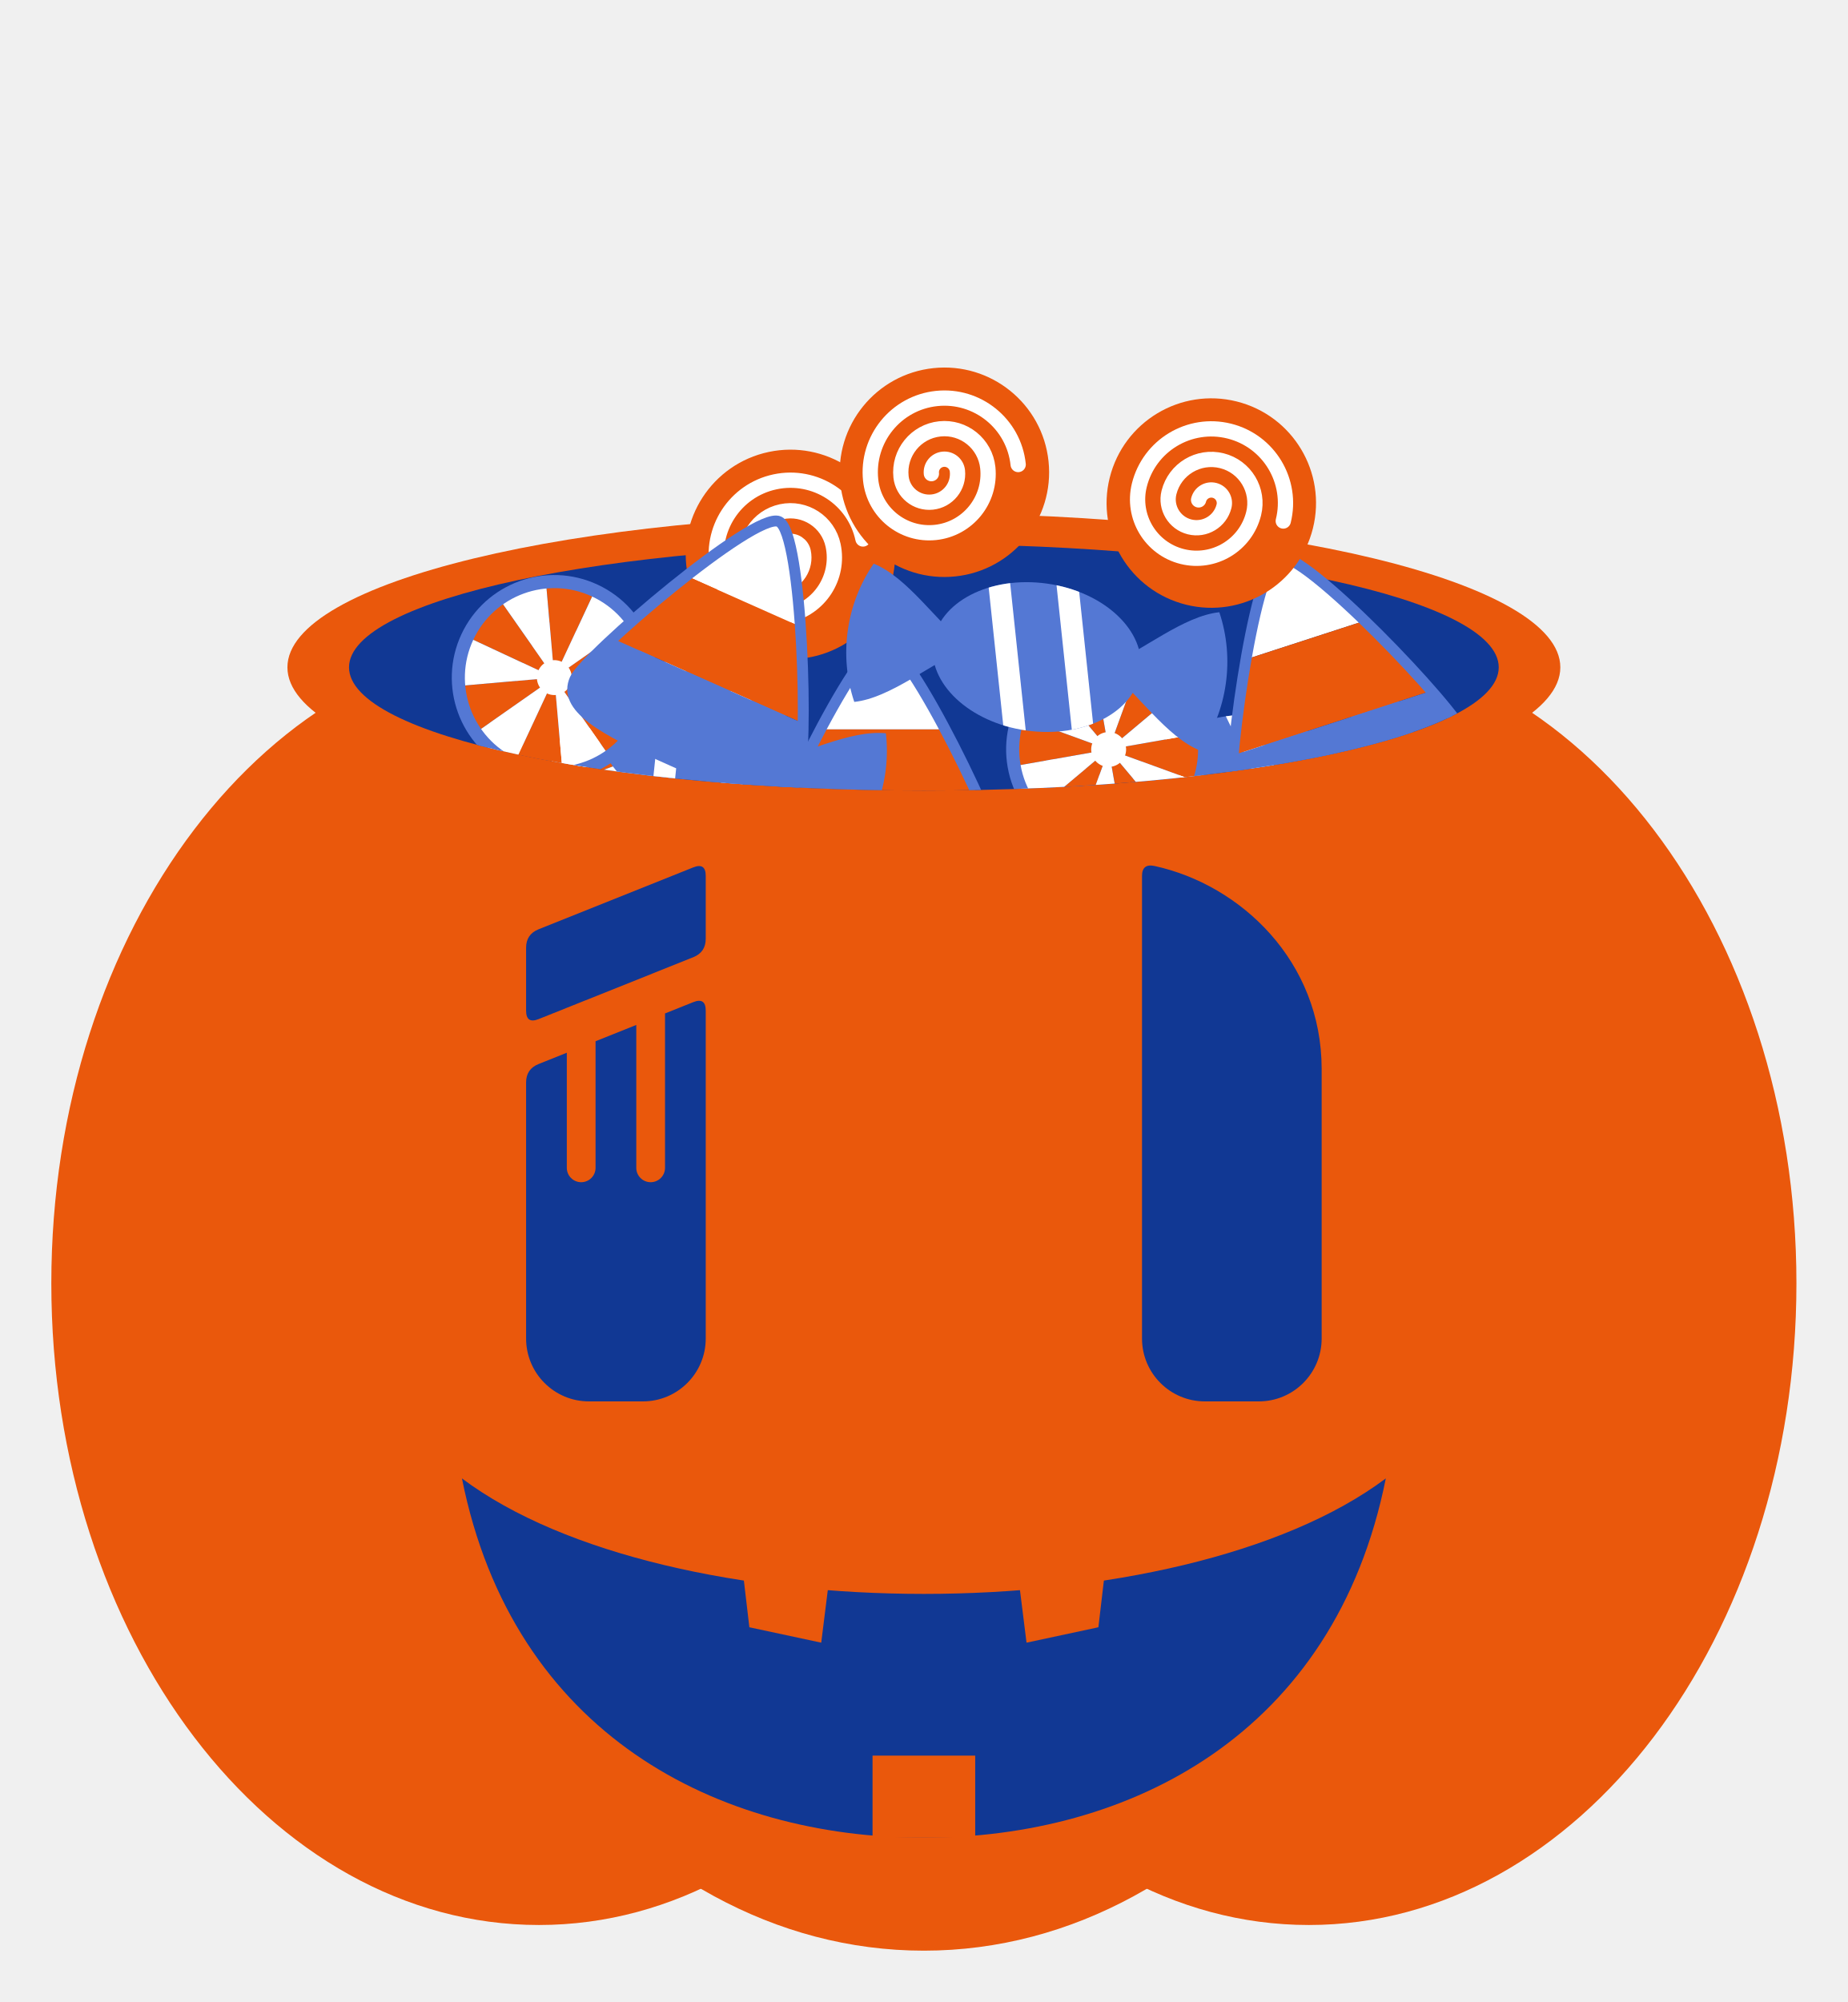
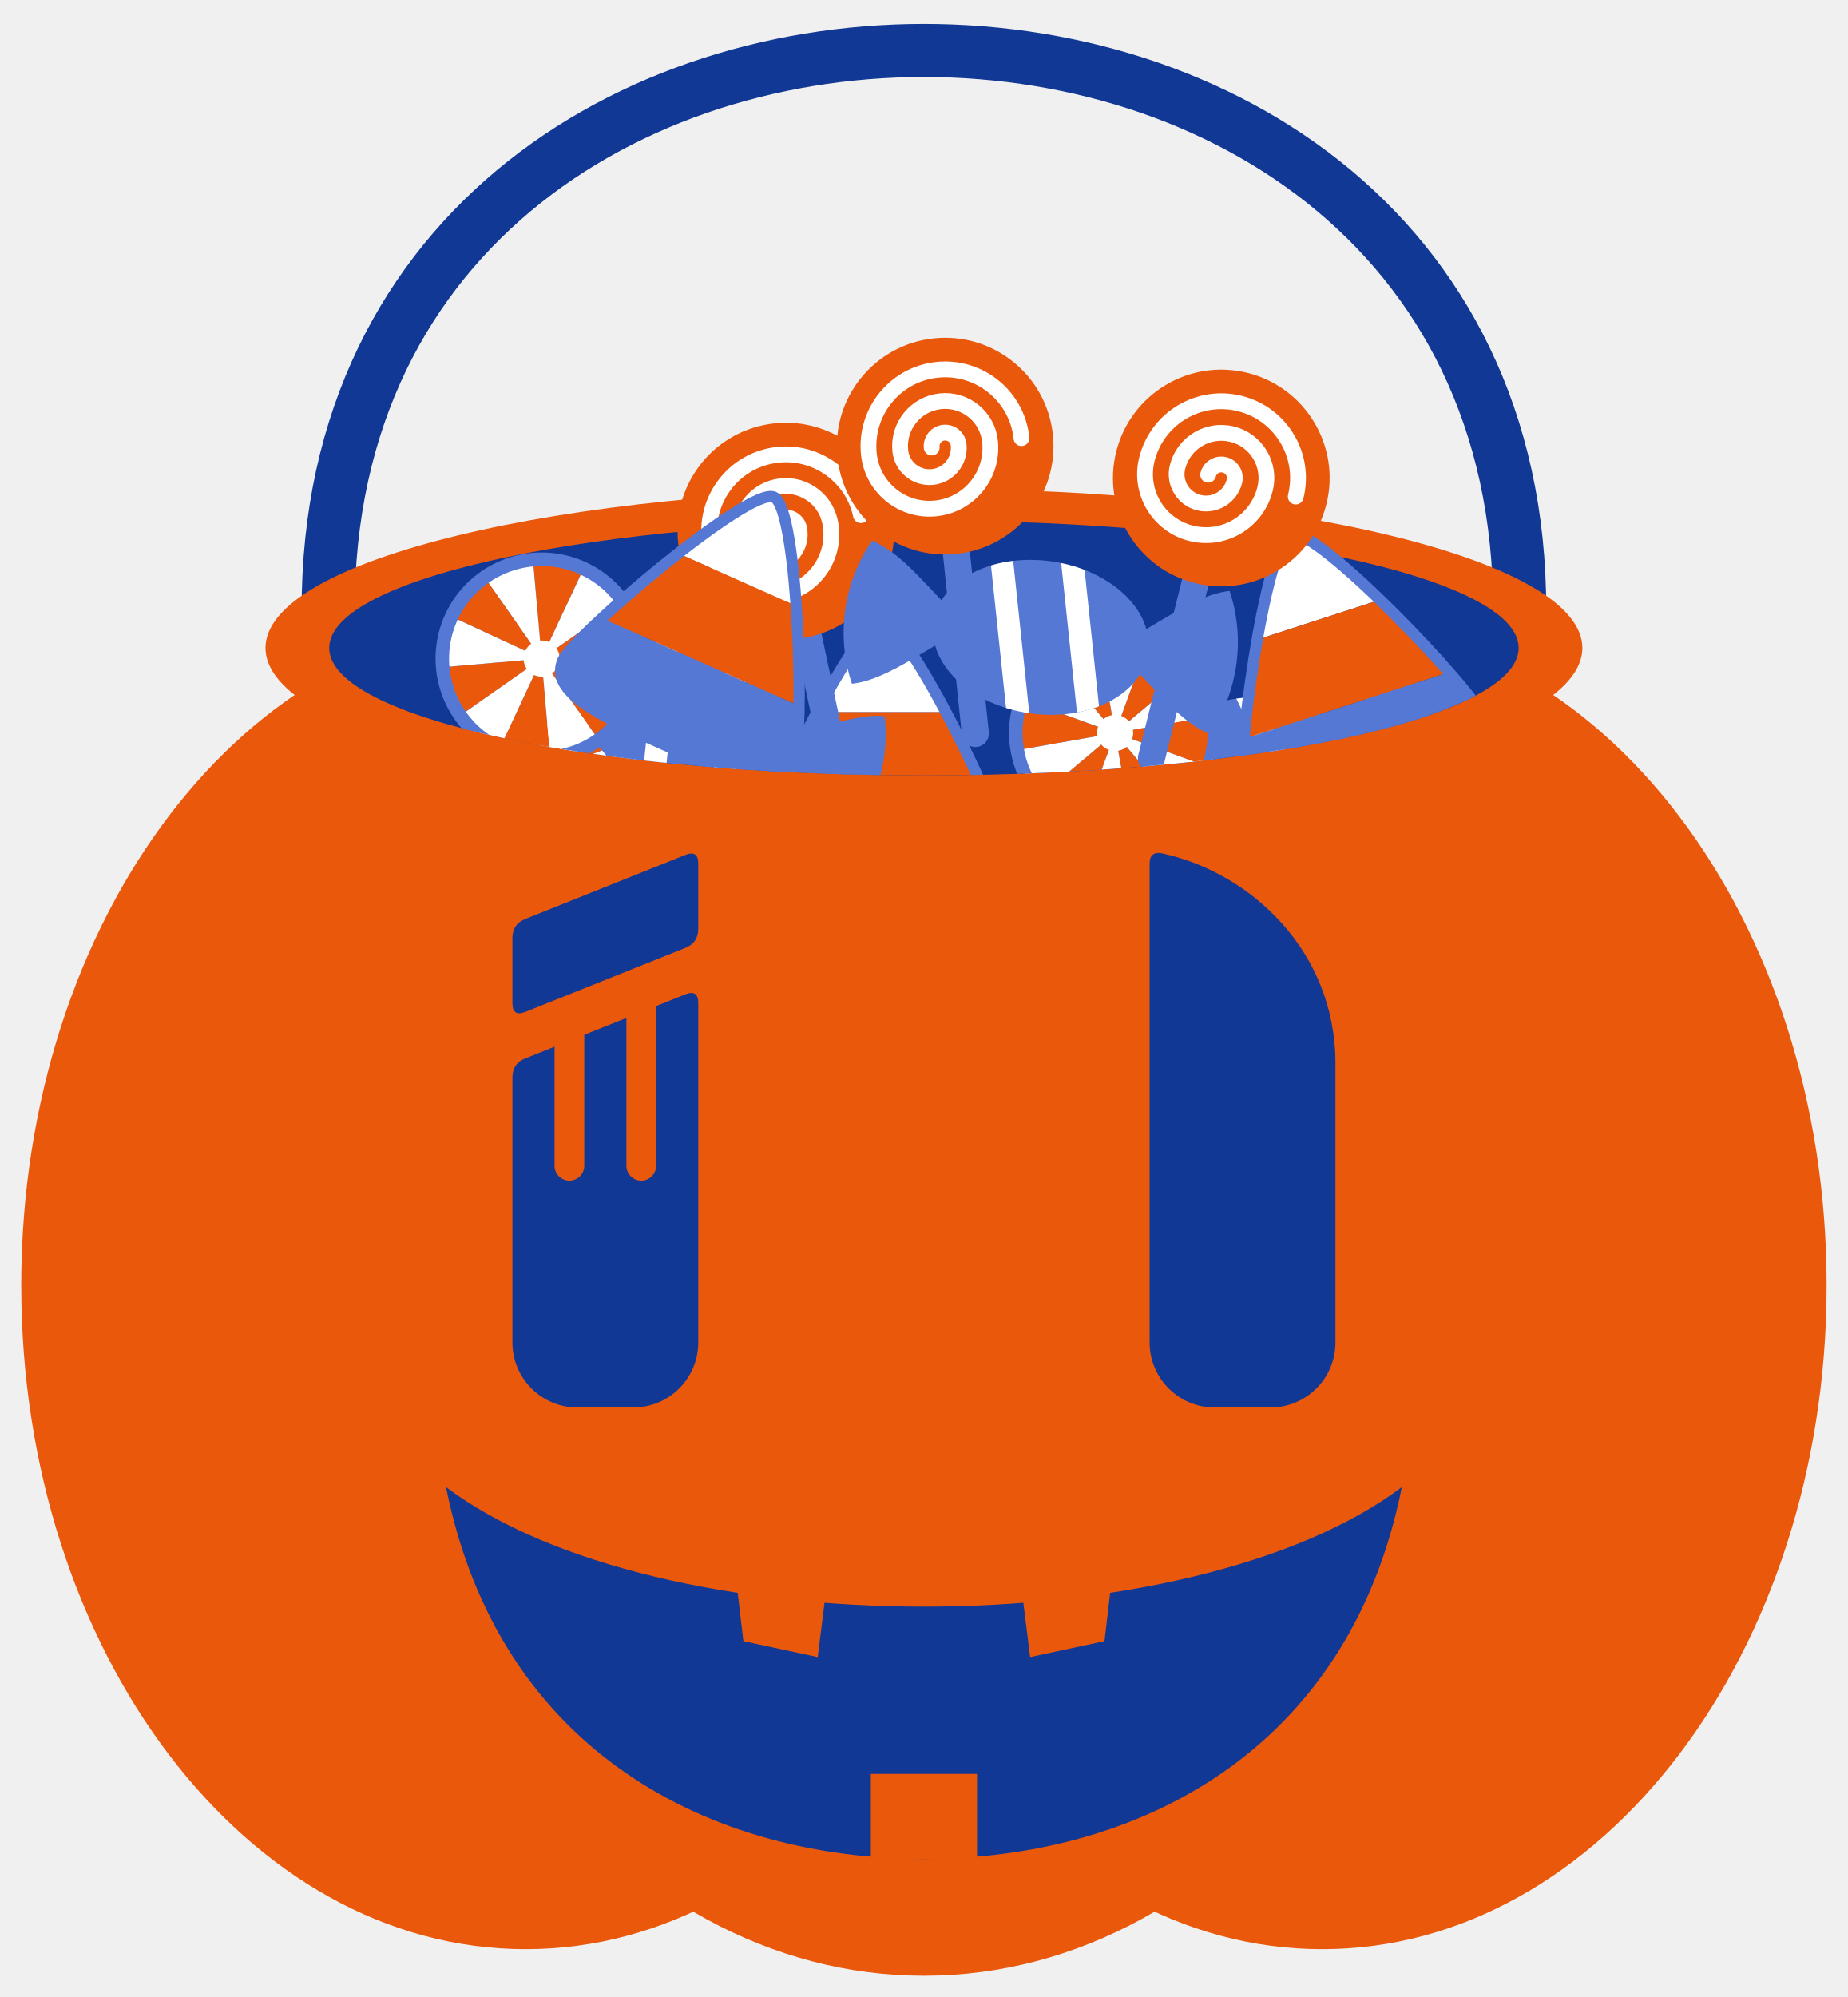
- <svg xmlns="http://www.w3.org/2000/svg" viewBox="60 110 360 390" width="360" height="390" aria-hidden="true">
+ <svg xmlns="http://www.w3.org/2000/svg" viewBox="66 118 348 376">
  <defs>
-     <clipPath id="hlp-sin">
+     <clipPath id="ifl-sin-c">
      <path d="M0 0 L480 0 L480 190 L352 190 A112 24 0 0 1 128 190 L0 190 Z" />
    </clipPath>
  </defs>
  <g transform="translate(0 50)">
-     <g class="hlp-hop">
-       <path class="hlp-handle" fill="none" stroke-width="10" stroke-linecap="round" d="M128 190 C120 40 360 40 352 190" />
+     <g class="ifl-hop" style="animation-duration: 1.50s">
+       <path fill="none" stroke="#113894" stroke-width="10" stroke-linecap="round" d="M128 190 C120 40 360 40 352 190" />
      <ellipse cx="165" cy="310" rx="95" ry="125" fill="#EA580C" />
      <ellipse cx="315" cy="310" rx="95" ry="125" fill="#EA580C" />
      <ellipse cx="240" cy="305" rx="105" ry="135" fill="#EA580C" />
      <ellipse cx="240" cy="190" rx="124" ry="30" fill="#EA580C" />
      <path fill="#113894" d="M150 348 C190 378 290 378 330 348 C320 398 280 418 240 418 C200 418 160 398 150 348 Z" />
      <path fill="#113894" transform="translate(180 333) scale(1.75) translate(-28 -80)" d="M19.393 27.443 L36.607 20.557 Q38 20 38 21.5 V28.5 Q38 30 36.607 30.557 L19.393 37.443 Q18 38 18 36.5 V29.5 Q18 28 19.393 27.443 Z M19.393 42.443 L22.533 41.187 V54 A1.6 1.6 0 0 0 25.733 54 V39.907 L30.267 38.093 V54 A1.6 1.6 0 0 0 33.467 54 V36.813 L36.607 35.557 Q38 35 38 36.5 V73 A7 7 0 0 1 31 80 H25 A7 7 0 0 1 18 73 V44.5 Q18 43 19.393 42.443 Z" />
      <path fill="#113894" transform="translate(300 333) scale(1.75) translate(-54 -80)" d="M51 80 A7 7 0 0 1 44 73 V21.5 Q44 20.1 45.4 20.4 C55 22.5 64 31 64 43 V73 A7 7 0 0 1 57 80 Z" />
      <path fill="#EA580C" d="M204 360 L222 364 L220 380 L206 377 Z M258 364 L276 360 L274 377 L260 380 Z M230 418 L230 402 L250 402 L250 418 Z" />
      <ellipse cx="240" cy="190" rx="112" ry="24" fill="#113894" />
-       <g clip-path="url(#hlp-sin)">
+       <g clip-path="url(#ifl-sin-c)">
        <g transform="translate(172 212)">
-           <g class="hlp-c" style="--d: 0s; --a: 0.6; --rr: 6deg">
+           <g class="ifl-c" style="animation-duration: 1.50s; animation-delay: 0s; --a: 0.6; --rr: 6deg">
            <g transform="rotate(10) scale(0.85)">
              <path fill="#EA580C" d="M0 0 L22 0 A22 22 0 0 1 19.05 11 Z M0 0 L11 19.05 A22 22 0 0 1 0 22 Z M0 0 L-11 19.05 A22 22 0 0 1 -19.05 11 Z M0 0 L-22 0 A22 22 0 0 1 -19.05 -11 Z M0 0 L-11 -19.05 A22 22 0 0 1 0 -22 Z M0 0 L11 -19.05 A22 22 0 0 1 19.05 -11 Z" />
              <path fill="#FFFFFF" d="M0 0 L19.05 11 A22 22 0 0 1 11 19.05 Z M0 0 L0 22 A22 22 0 0 1 -11 19.05 Z M0 0 L-19.05 11 A22 22 0 0 1 -22 0 Z M0 0 L-19.05 -11 A22 22 0 0 1 -11 -19.05 Z M0 0 L0 -22 A22 22 0 0 1 11 -19.05 Z M0 0 L19.05 -11 A22 22 0 0 1 22 0 Z" />
              <circle r="22" fill="none" stroke="#5478D4" stroke-width="3" />
              <circle r="4" fill="#FFFFFF" />
            </g>
          </g>
        </g>
        <g transform="translate(300 214)">
-           <g class="hlp-c" style="--d: 0.02s; --a: 0.7; --rr: -8deg">
+           <g class="ifl-c" style="animation-duration: 1.50s; animation-delay: 0.02s; --a: 0.7; --rr: -8deg">
            <g transform="rotate(-12) scale(0.85)">
-               <clipPath id="hlp-p1">
+               <clipPath id="sc-p1">
                <ellipse rx="24" ry="17" />
              </clipPath>
              <path fill="#5478D4" d="M-16 0 C-24 -5 -32 -14 -40 -16 C-45 -6 -45 6 -40 16 C-32 14 -24 5 -16 0 Z M16 0 C24 -5 32 -14 40 -16 C45 -6 45 6 40 16 C32 14 24 5 16 0 Z" />
              <ellipse rx="24" ry="17" fill="#5478D4" />
-               <g clip-path="url(#hlp-p1)">
+               <g clip-path="url(#sc-p1)">
                <path fill="none" stroke="#FFFFFF" stroke-width="5" d="M-12 -20 L-2 20 M4 -20 L14 20" />
              </g>
            </g>
          </g>
        </g>
        <g transform="translate(232 214)">
-           <g class="hlp-c" style="--d: 0.01s; --a: 0.6; --rr: 5deg">
+           <g class="ifl-c" style="animation-duration: 1.50s; animation-delay: 0.01s; --a: 0.6; --rr: 5deg">
            <g transform="rotate(0) scale(0.85)">
-               <clipPath id="hlp-c1">
+               <clipPath id="sc-c1">
                <path d="M0 -34 C6 -34 28 12 28 18 C28 25 18 26 0 26 C-18 26 -28 25 -28 18 C-28 12 -6 -34 0 -34 Z" />
              </clipPath>
-               <g clip-path="url(#hlp-c1)">
+               <g clip-path="url(#sc-c1)">
                <rect x="-30" y="-36" width="60" height="22" fill="#FFFFFF" />
                <rect x="-30" y="-14" width="60" height="20" fill="#EA580C" />
                <rect x="-30" y="6" width="60" height="22" fill="#5478D4" />
              </g>
              <path fill="none" stroke="#5478D4" stroke-width="2.5" stroke-linejoin="round" d="M0 -34 C6 -34 28 12 28 18 C28 25 18 26 0 26 C-18 26 -28 25 -28 18 C-28 12 -6 -34 0 -34 Z" />
            </g>
          </g>
        </g>
        <g transform="translate(196 204)">
-           <g class="hlp-c" style="--d: 0.03s; --a: 0.8; --rr: -10deg">
+           <g class="ifl-c" style="animation-duration: 1.50s; animation-delay: 0.03s; --a: 0.8; --rr: -10deg">
            <g transform="rotate(20) scale(0.85)">
-               <clipPath id="hlp-p2">
+               <clipPath id="sc-p2">
                <ellipse rx="24" ry="17" />
              </clipPath>
              <path fill="#5478D4" d="M-16 0 C-24 -5 -32 -14 -40 -16 C-45 -6 -45 6 -40 16 C-32 14 -24 5 -16 0 Z M16 0 C24 -5 32 -14 40 -16 C45 -6 45 6 40 16 C32 14 24 5 16 0 Z" />
              <ellipse rx="24" ry="17" fill="#5478D4" />
-               <g clip-path="url(#hlp-p2)">
+               <g clip-path="url(#sc-p2)">
                <path fill="none" stroke="#FFFFFF" stroke-width="5" d="M-12 -20 L-2 20 M4 -20 L14 20" />
              </g>
            </g>
          </g>
        </g>
        <g transform="translate(276 206)">
-           <g class="hlp-c" style="--d: 0.02s; --a: 0.8; --rr: 8deg">
+           <g class="ifl-c" style="animation-duration: 1.50s; animation-delay: 0.02s; --a: 0.8; --rr: 8deg">
            <g transform="rotate(-10) scale(0.85)">
              <path fill="#EA580C" d="M0 0 L22 0 A22 22 0 0 1 19.05 11 Z M0 0 L11 19.05 A22 22 0 0 1 0 22 Z M0 0 L-11 19.05 A22 22 0 0 1 -19.05 11 Z M0 0 L-22 0 A22 22 0 0 1 -19.05 -11 Z M0 0 L-11 -19.05 A22 22 0 0 1 0 -22 Z M0 0 L11 -19.05 A22 22 0 0 1 19.05 -11 Z" />
              <path fill="#FFFFFF" d="M0 0 L19.05 11 A22 22 0 0 1 11 19.05 Z M0 0 L0 22 A22 22 0 0 1 -11 19.05 Z M0 0 L-19.05 11 A22 22 0 0 1 -22 0 Z M0 0 L-19.05 -11 A22 22 0 0 1 -11 -19.05 Z M0 0 L0 -22 A22 22 0 0 1 11 -19.05 Z M0 0 L19.05 -11 A22 22 0 0 1 22 0 Z" />
              <circle r="22" fill="none" stroke="#5478D4" stroke-width="3" />
              <circle r="4" fill="#FFFFFF" />
            </g>
          </g>
        </g>
        <g transform="translate(318 196)">
-           <g class="hlp-c" style="--d: 0.04s; --a: 0.9; --rr: -12deg">
+           <g class="ifl-c" style="animation-duration: 1.50s; animation-delay: 0.04s; --a: 0.9; --rr: -12deg">
            <g transform="rotate(-18) scale(0.85)">
-               <clipPath id="hlp-c2">
+               <clipPath id="sc-c2">
                <path d="M0 -34 C6 -34 28 12 28 18 C28 25 18 26 0 26 C-18 26 -28 25 -28 18 C-28 12 -6 -34 0 -34 Z" />
              </clipPath>
-               <g clip-path="url(#hlp-c2)">
+               <g clip-path="url(#sc-c2)">
                <rect x="-30" y="-36" width="60" height="22" fill="#FFFFFF" />
                <rect x="-30" y="-14" width="60" height="20" fill="#EA580C" />
                <rect x="-30" y="6" width="60" height="22" fill="#5478D4" />
              </g>
              <path fill="none" stroke="#5478D4" stroke-width="2.5" stroke-linejoin="round" d="M0 -34 C6 -34 28 12 28 18 C28 25 18 26 0 26 C-18 26 -28 25 -28 18 C-28 12 -6 -34 0 -34 Z" />
            </g>
          </g>
        </g>
        <g transform="translate(214 168)">
-           <g class="hlp-c" style="--d: 0.05s; --a: 1.2; --rr: 10deg">
+           <g class="ifl-c" style="animation-duration: 1.50s; animation-delay: 0.05s; --a: 1.2; --rr: 10deg">
            <g transform="rotate(-12) scale(0.85)">
-               <path class="hlp-stick" fill="none" stroke-width="6" stroke-linecap="round" d="M0 10 L0 64" />
+               <path fill="none" stroke="#5478D4" stroke-width="6" stroke-linecap="round" d="M0 10 L0 64" />
              <circle r="24" fill="#EA580C" />
              <path fill="none" stroke="#FFFFFF" stroke-width="3.5" stroke-linecap="round" d="M-3 0 a3 3 0 1 1 6 0 a6.5 6.5 0 1 1 -13 0 a10 10 0 1 1 20 0 a13.5 13.5 0 1 1 -27 0 a17 17 0 1 1 34 0" />
            </g>
          </g>
        </g>
        <g transform="translate(168 192)">
-           <g class="hlp-c" style="--d: 0.03s; --a: 1; --rr: -6deg">
+           <g class="ifl-c" style="animation-duration: 1.50s; animation-delay: 0.03s; --a: 1; --rr: -6deg">
            <g transform="rotate(25) scale(0.85)">
              <path fill="#EA580C" d="M0 0 L22 0 A22 22 0 0 1 19.05 11 Z M0 0 L11 19.05 A22 22 0 0 1 0 22 Z M0 0 L-11 19.05 A22 22 0 0 1 -19.05 11 Z M0 0 L-22 0 A22 22 0 0 1 -19.05 -11 Z M0 0 L-11 -19.05 A22 22 0 0 1 0 -22 Z M0 0 L11 -19.05 A22 22 0 0 1 19.05 -11 Z" />
              <path fill="#FFFFFF" d="M0 0 L19.05 11 A22 22 0 0 1 11 19.05 Z M0 0 L0 22 A22 22 0 0 1 -11 19.05 Z M0 0 L-19.05 11 A22 22 0 0 1 -22 0 Z M0 0 L-19.05 -11 A22 22 0 0 1 -11 -19.05 Z M0 0 L0 -22 A22 22 0 0 1 11 -19.05 Z M0 0 L19.05 -11 A22 22 0 0 1 22 0 Z" />
              <circle r="22" fill="none" stroke="#5478D4" stroke-width="3" />
              <circle r="4" fill="#FFFFFF" />
            </g>
          </g>
        </g>
        <g transform="translate(262 188)">
-           <g class="hlp-c" style="--d: 0.04s; --a: 1.1; --rr: 9deg">
+           <g class="ifl-c" style="animation-duration: 1.50s; animation-delay: 0.04s; --a: 1.1; --rr: 9deg">
            <g transform="rotate(8) scale(0.85)">
-               <clipPath id="hlp-p3">
+               <clipPath id="sc-p3">
                <ellipse rx="24" ry="17" />
              </clipPath>
              <path fill="#5478D4" d="M-16 0 C-24 -5 -32 -14 -40 -16 C-45 -6 -45 6 -40 16 C-32 14 -24 5 -16 0 Z M16 0 C24 -5 32 -14 40 -16 C45 -6 45 6 40 16 C32 14 24 5 16 0 Z" />
              <ellipse rx="24" ry="17" fill="#5478D4" />
-               <g clip-path="url(#hlp-p3)">
+               <g clip-path="url(#sc-p3)">
                <path fill="none" stroke="#FFFFFF" stroke-width="5" d="M-12 -20 L-2 20 M4 -20 L14 20" />
              </g>
            </g>
          </g>
        </g>
        <g transform="translate(200 188)">
-           <g class="hlp-c" style="--d: 0.02s; --a: 1; --rr: -7deg">
+           <g class="ifl-c" style="animation-duration: 1.50s; animation-delay: 0.02s; --a: 1; --rr: -7deg">
            <g transform="rotate(24) scale(0.85)">
-               <clipPath id="hlp-c3">
+               <clipPath id="sc-c3">
                <path d="M0 -34 C6 -34 28 12 28 18 C28 25 18 26 0 26 C-18 26 -28 25 -28 18 C-28 12 -6 -34 0 -34 Z" />
              </clipPath>
-               <g clip-path="url(#hlp-c3)">
+               <g clip-path="url(#sc-c3)">
                <rect x="-30" y="-36" width="60" height="22" fill="#FFFFFF" />
                <rect x="-30" y="-14" width="60" height="20" fill="#EA580C" />
                <rect x="-30" y="6" width="60" height="22" fill="#5478D4" />
              </g>
              <path fill="none" stroke="#5478D4" stroke-width="2.5" stroke-linejoin="round" d="M0 -34 C6 -34 28 12 28 18 C28 25 18 26 0 26 C-18 26 -28 25 -28 18 C-28 12 -6 -34 0 -34 Z" />
            </g>
          </g>
        </g>
        <g transform="translate(296 158)">
-           <g class="hlp-c" style="--d: 0.06s; --a: 1.4; --rr: 12deg">
+           <g class="ifl-c" style="animation-duration: 1.50s; animation-delay: 0.06s; --a: 1.4; --rr: 12deg">
            <g transform="rotate(14) scale(0.85)">
-               <path class="hlp-stick" fill="none" stroke-width="6" stroke-linecap="round" d="M0 10 L0 64" />
+               <path fill="none" stroke="#5478D4" stroke-width="6" stroke-linecap="round" d="M0 10 L0 64" />
              <circle r="24" fill="#EA580C" />
              <path fill="none" stroke="#FFFFFF" stroke-width="3.5" stroke-linecap="round" d="M-3 0 a3 3 0 1 1 6 0 a6.5 6.5 0 1 1 -13 0 a10 10 0 1 1 20 0 a13.5 13.5 0 1 1 -27 0 a17 17 0 1 1 34 0" />
            </g>
          </g>
        </g>
        <g transform="translate(244 152)">
-           <g class="hlp-c" style="--d: 0.05s; --a: 1.3; --rr: -9deg">
+           <g class="ifl-c" style="animation-duration: 1.50s; animation-delay: 0.05s; --a: 1.3; --rr: -9deg">
            <g transform="rotate(-6) scale(0.85)">
-               <path class="hlp-stick" fill="none" stroke-width="6" stroke-linecap="round" d="M0 10 L0 64" />
+               <path fill="none" stroke="#5478D4" stroke-width="6" stroke-linecap="round" d="M0 10 L0 64" />
              <circle r="24" fill="#EA580C" />
              <path fill="none" stroke="#FFFFFF" stroke-width="3.5" stroke-linecap="round" d="M-3 0 a3 3 0 1 1 6 0 a6.5 6.5 0 1 1 -13 0 a10 10 0 1 1 20 0 a13.5 13.5 0 1 1 -27 0 a17 17 0 1 1 34 0" />
            </g>
          </g>
        </g>
      </g>
    </g>
  </g>
</svg>
